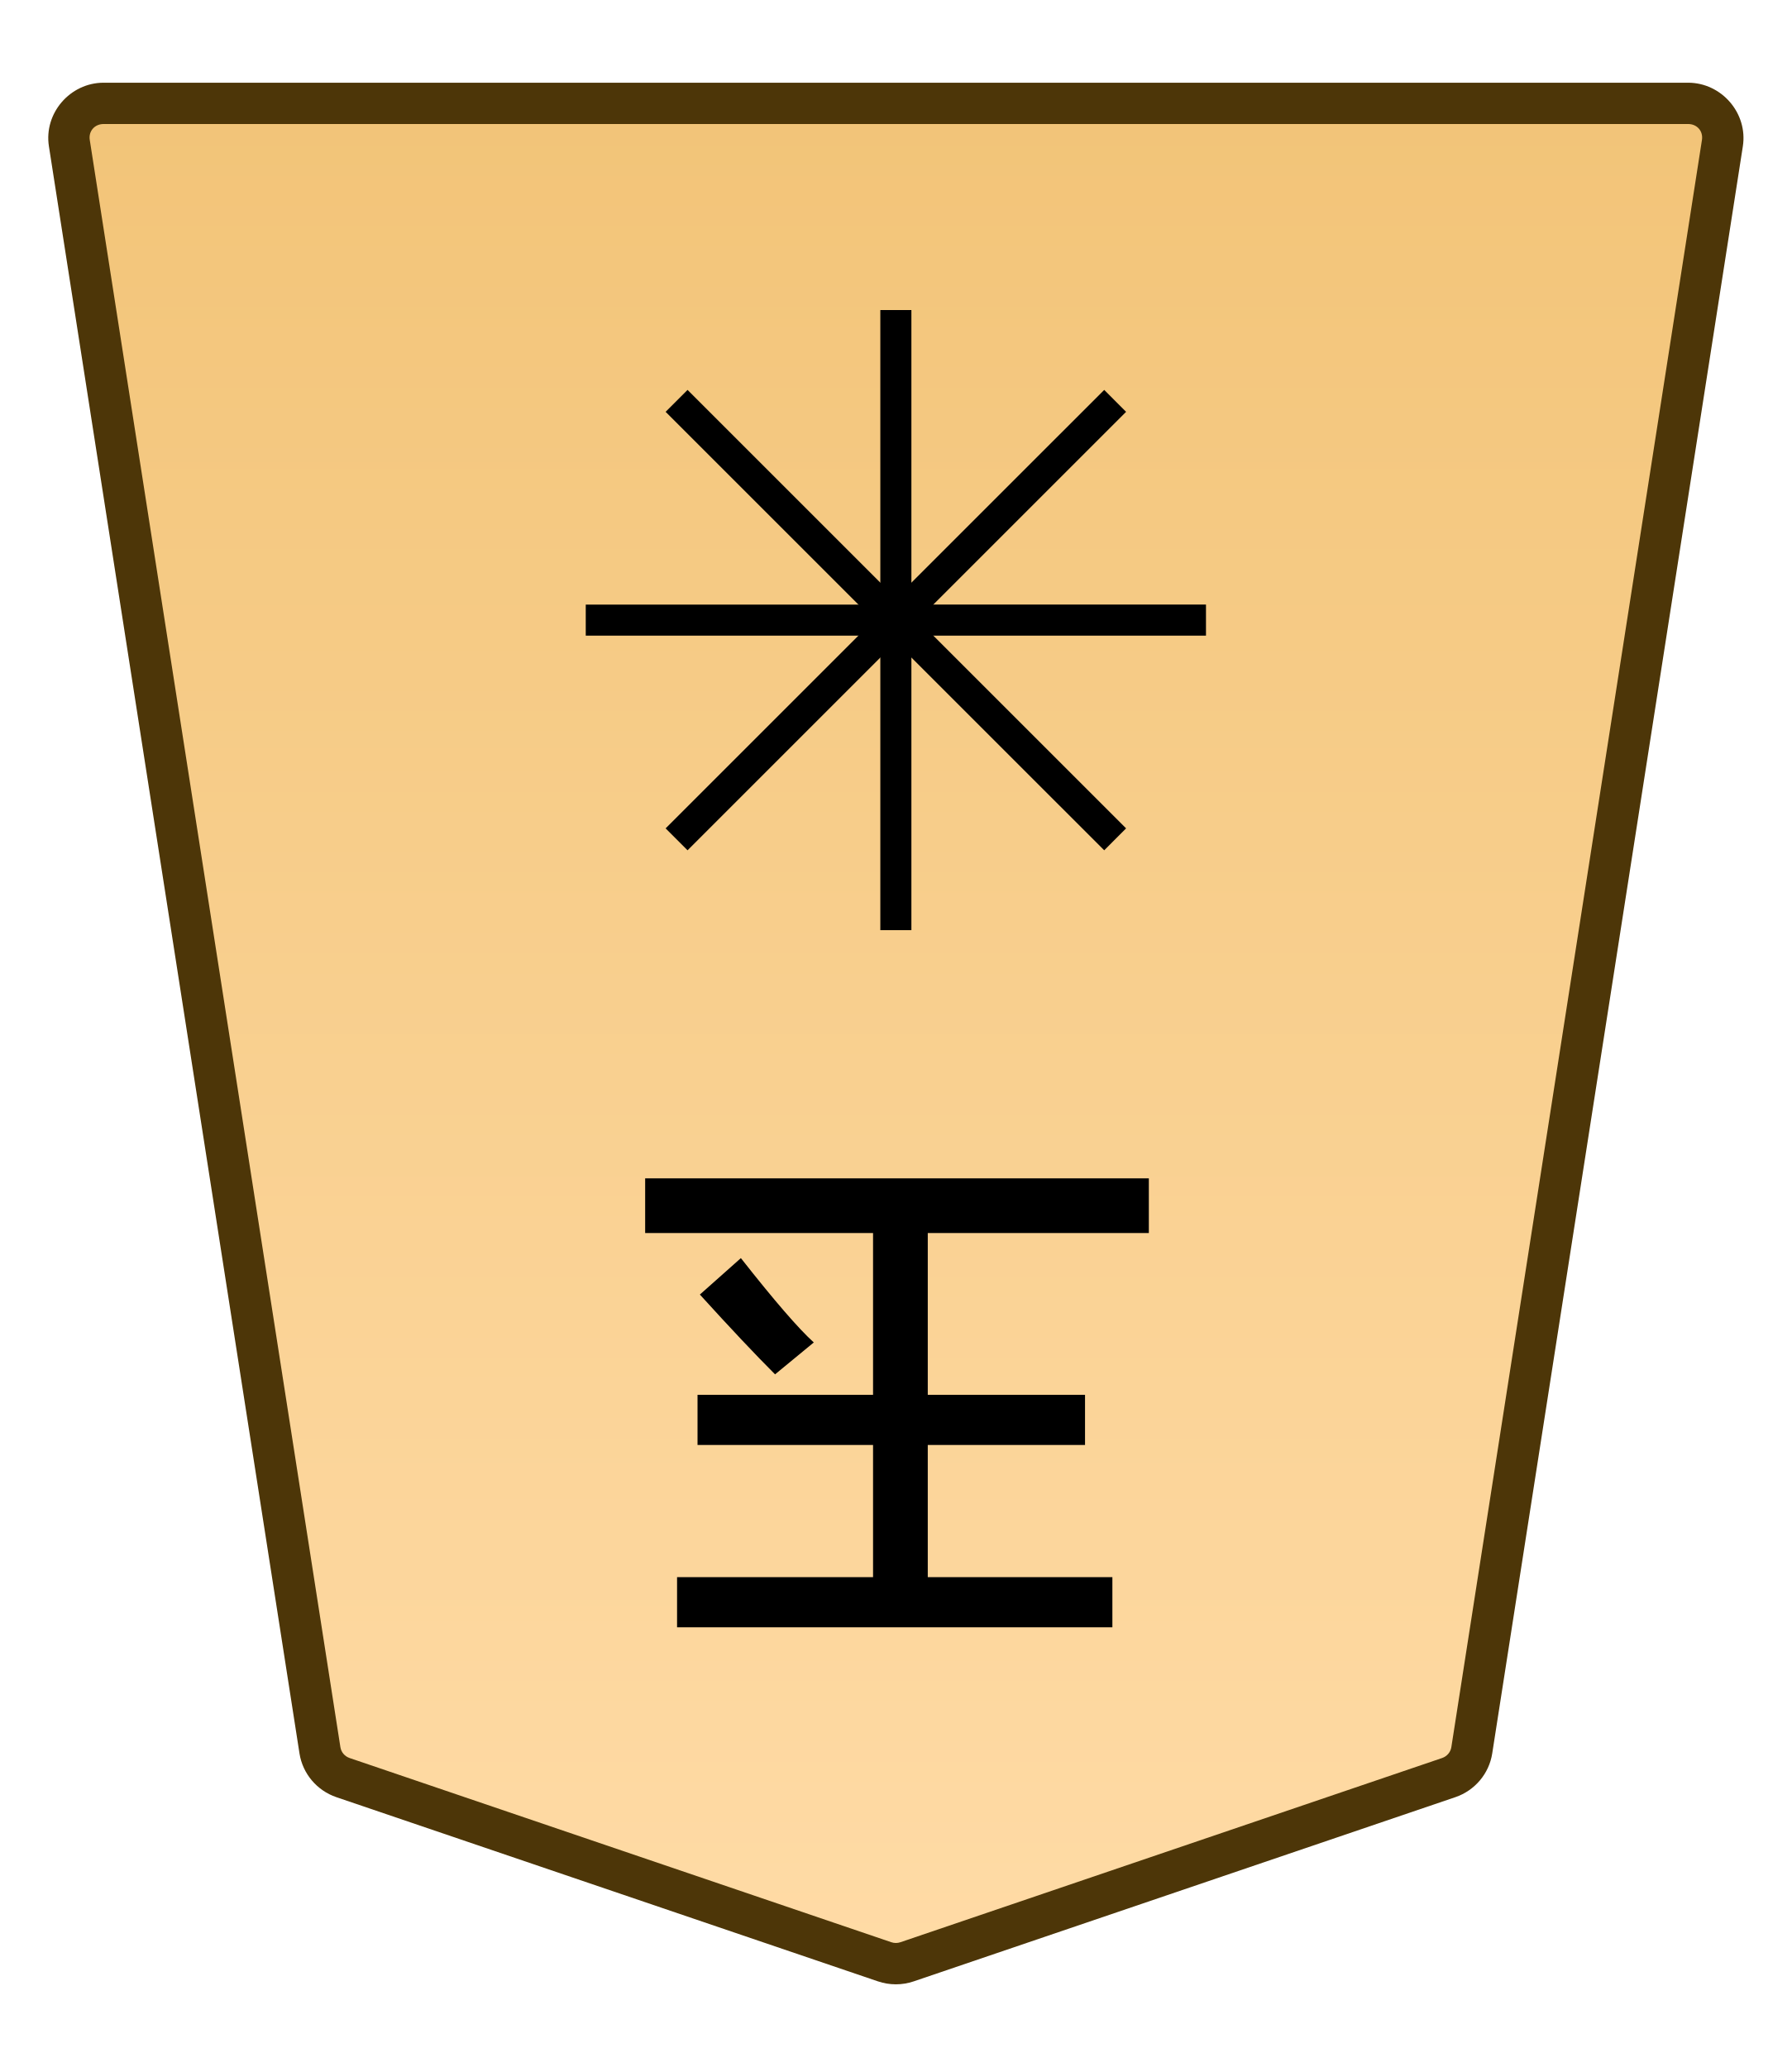
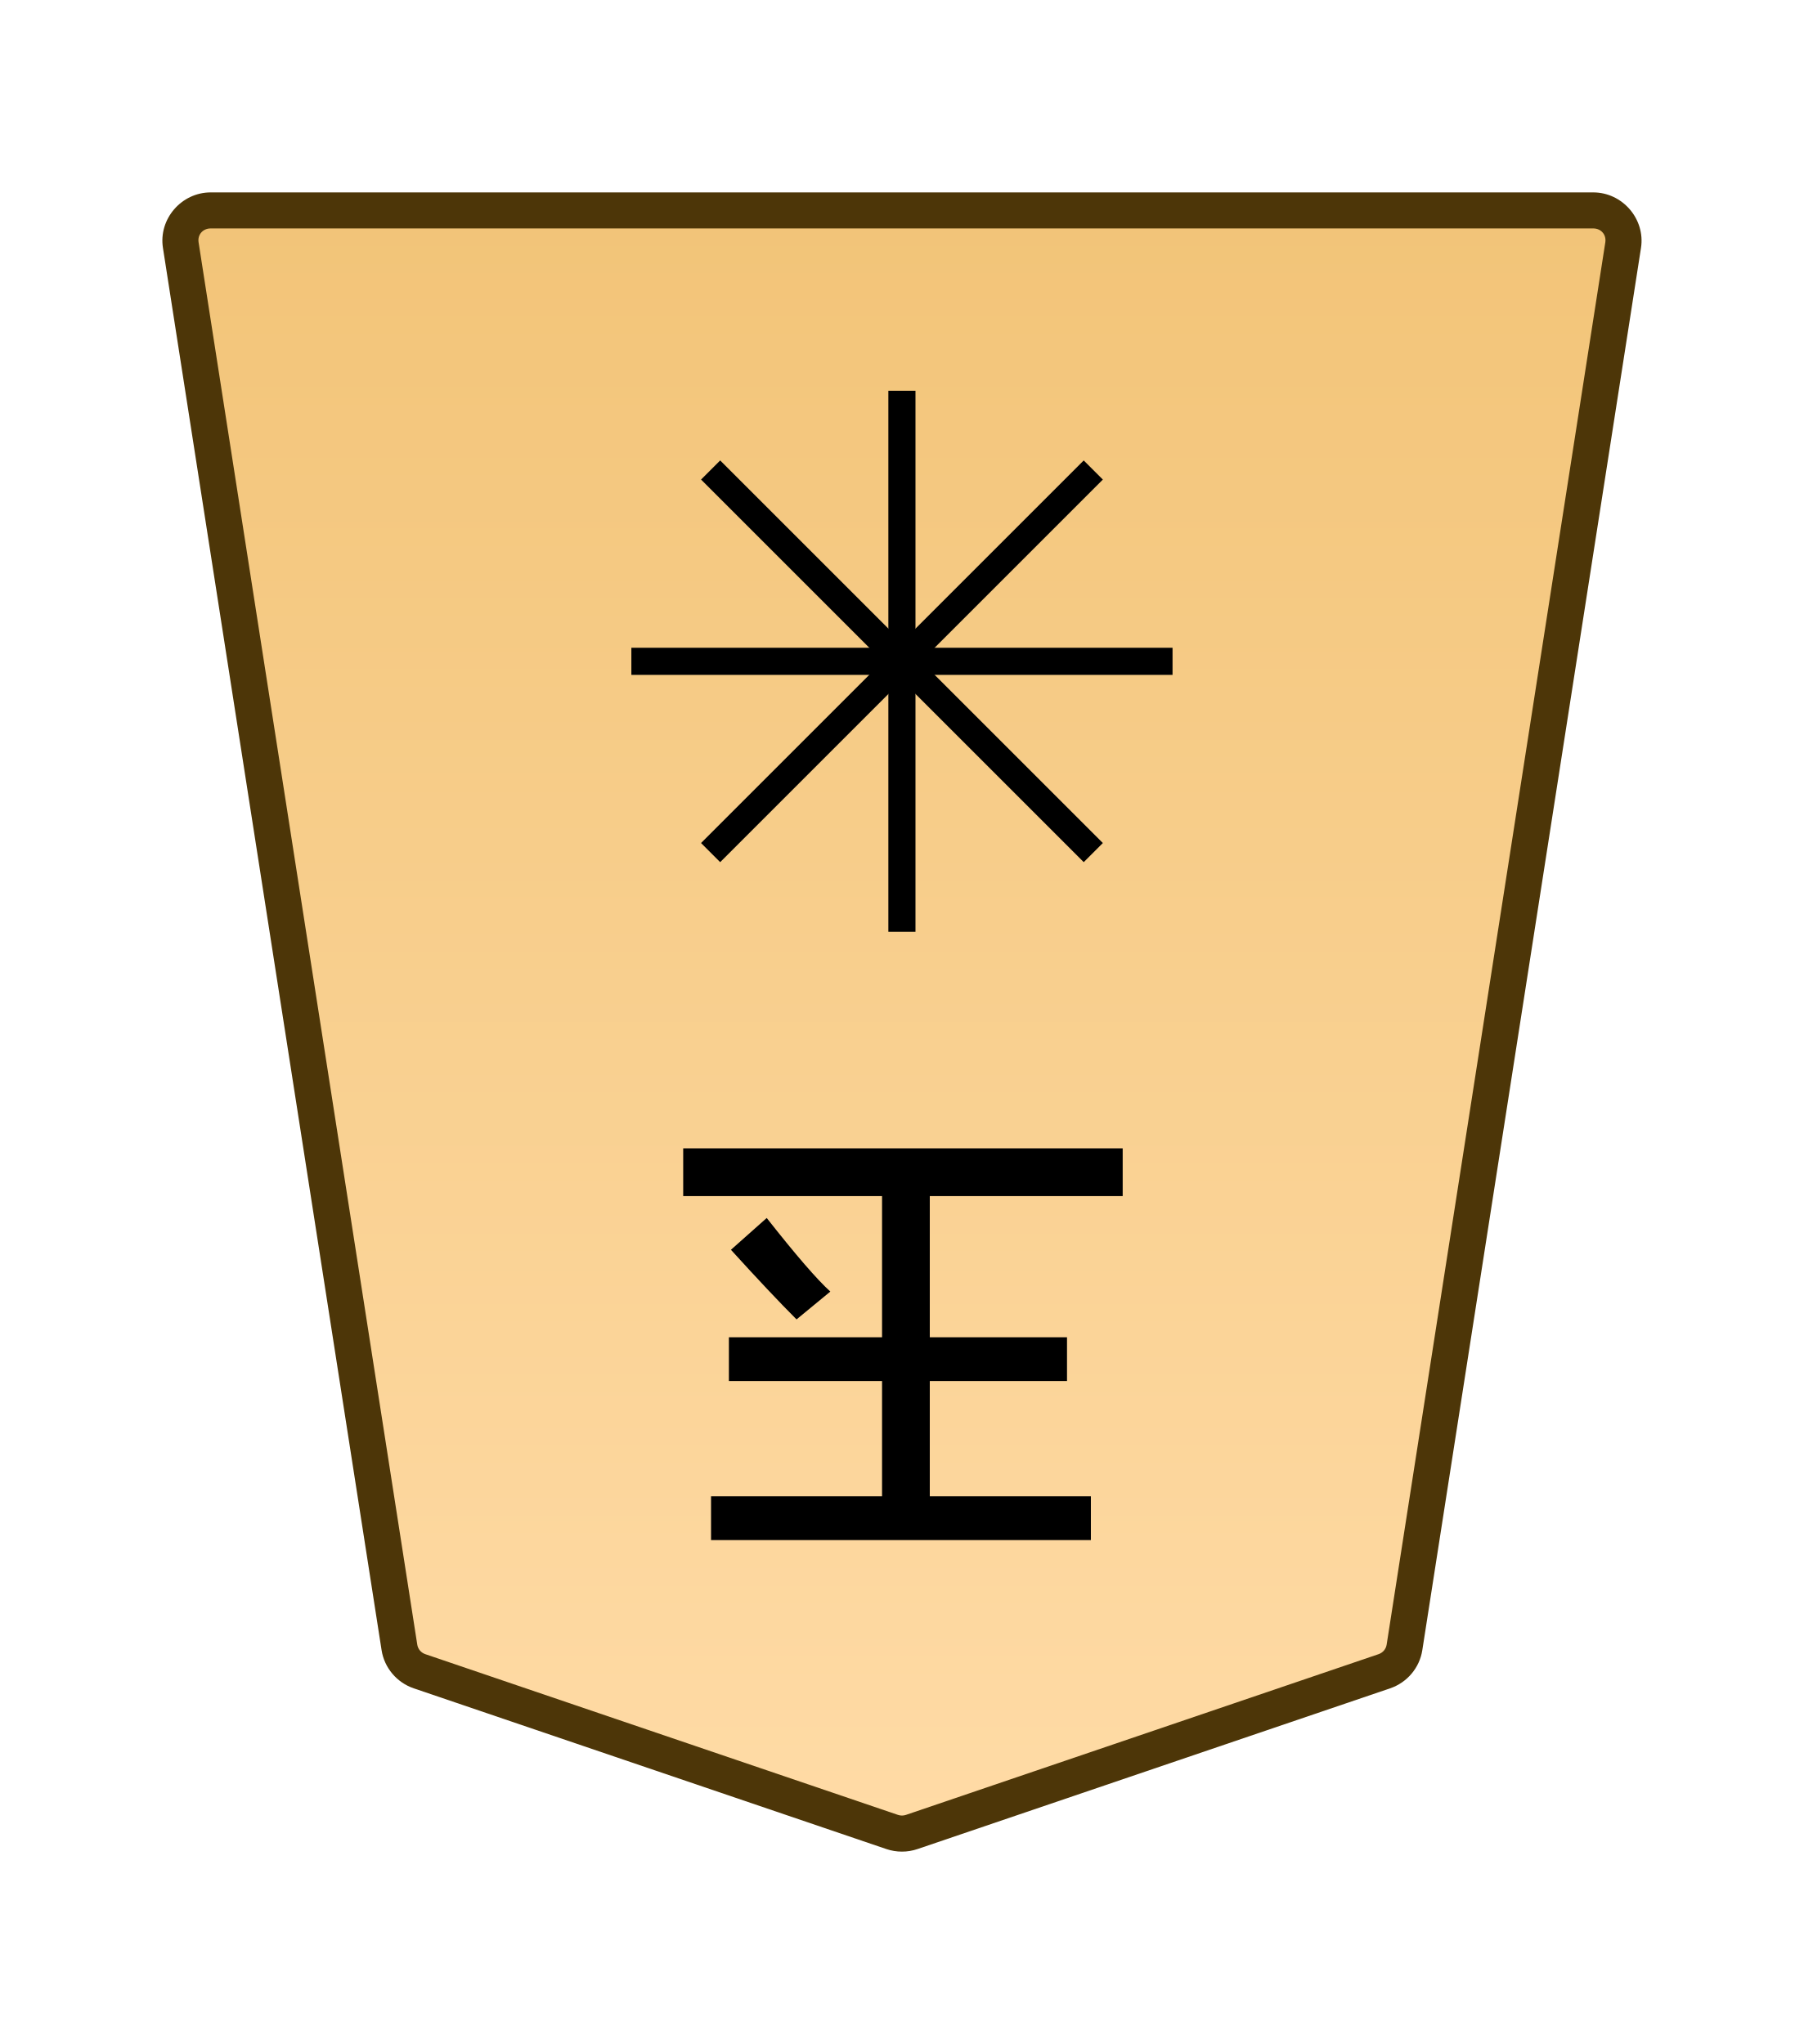
- <svg xmlns="http://www.w3.org/2000/svg" xmlns:xlink="http://www.w3.org/1999/xlink" width="26mm" height="30mm" viewBox="0 0 26 30" version="1.1" id="svg1">
+ <svg xmlns="http://www.w3.org/2000/svg" xmlns:xlink="http://www.w3.org/1999/xlink" width="30mm" height="34mm" viewBox="0 0 30 34" version="1.1" id="svg1">
  <defs id="defs1">
    <linearGradient id="linearGradient22">
      <stop style="stop-color:#ffdba6;stop-opacity:1;" offset="0" id="stop21" />
      <stop style="stop-color:#f2c478;stop-opacity:1;" offset="1" id="stop22" />
    </linearGradient>
-     <linearGradient xlink:href="#linearGradient22" id="linearGradient5322" gradientUnits="userSpaceOnUse" gradientTransform="translate(-5238.425,-212.6033)" x1="289.069" y1="220.195" x2="289.07" y2="143.722" />
    <clipPath clipPathUnits="userSpaceOnUse" id="clipPath1416">
      <path d="M 0,2834.646 H 2834.646 V 0 H 0 Z" transform="translate(-674.7107,-1561.322)" id="path1416" />
    </clipPath>
+     <linearGradient xlink:href="#linearGradient22" id="linearGradient52" gradientUnits="userSpaceOnUse" gradientTransform="translate(-2279.056,-212.6033)" x1="289.069" y1="220.195" x2="289.07" y2="143.722" />
  </defs>
  <g id="layer1" transform="translate(-1044)">
-     <g id="path73" clip-path="url(#clipPath1416)" transform="matrix(-0.3527778,0,0,0.3527778,1048.977,25.79967)">
-       <path style="color:#000000;fill:url(#linearGradient5322);stroke-miterlimit:10;-inkscape-stroke:none" d="m 0,0 -22.28,7.578 c -0.3,0.102 -0.625,0.102 -0.924,0 L -45.484,0 c -0.502,-0.171 -0.868,-0.604 -0.949,-1.125 l -10.308,-66.12 c -0.134,-0.86 0.535,-1.636 1.411,-1.636 h 32.588 32.588 c 0.875,0 1.545,0.776 1.41,1.636 L 0.948,-1.125 C 0.867,-0.604 0.502,-0.171 0,0" id="path87" />
+     <g id="path73" clip-path="url(#clipPath1416)" transform="matrix(-0.3527778,0,0,0.3527778,1050.977,27.79967)">
+       <path style="color:#000000;fill:url(#linearGradient52);stroke-miterlimit:10;-inkscape-stroke:none" d="m 0,0 -22.28,7.578 c -0.3,0.102 -0.625,0.102 -0.924,0 L -45.484,0 c -0.502,-0.171 -0.868,-0.604 -0.949,-1.125 l -10.308,-66.12 c -0.134,-0.86 0.535,-1.636 1.411,-1.636 h 32.588 32.588 c 0.875,0 1.545,0.776 1.41,1.636 L 0.948,-1.125 C 0.867,-0.604 0.502,-0.171 0,0" id="path87" />
      <path style="color:#000000;fill:#4d3608;stroke-miterlimit:10;-inkscape-stroke:none" d="m -55.33,-69.73 c -1.378,0 -2.464,1.255 -2.252,2.617 l 10.309,66.119 c 0.13,0.835 0.718,1.527 1.516,1.799 l 22.279,7.578 c 0.477,0.163 0.995,0.162 1.473,0 L 0.273,0.805 C 1.071,0.533 1.659,-0.161 1.789,-0.994 L 12.096,-67.113 c 0.214,-1.363 -0.872,-2.617 -2.25,-2.617 H -22.742 Z m 0,1.699 h 32.588 32.588 c 0.372,0 0.626,0.298 0.57,0.654 L 0.107,-1.256 c -0.032,0.208 -0.175,0.381 -0.381,0.451 l -22.281,7.578 c -0.123,0.042 -0.254,0.041 -0.375,0 l -22.279,-7.578 c -0.207,-0.07 -0.351,-0.244 -0.383,-0.451 L -55.9,-67.377 c -0.055,-0.357 0.197,-0.654 0.57,-0.654 z" id="path88" />
    </g>
-     <path style="fill:#000000 icc-color(sRGB-IEC61966-2, 0.1, 0, 0, 0);stroke-width:0.353" d="m -1054.156,-18.789 -0.595,0.529 q -0.728,-0.926 -1.058,-1.224 l 0.562,-0.463 q 0.43,0.43 1.091,1.158 z m -5.986,-4.101 v -0.728 h 6.317 v 0.728 h -2.844 v 1.918 h 2.547 v 0.728 h -2.547 v 2.348 h 3.307 v 0.794 h -7.309 v -0.794 h 3.208 v -2.348 h -2.282 v -0.728 h 2.282 v -1.918 z" id="text73" transform="scale(-1)" aria-label="玉" />
-     <path style="color:#000000;fill:#000000 icc-color(sRGB-IEC61966-2, 0.1, 0, 0, 0);stroke-miterlimit:10;-inkscape-stroke:none" d="M -0.639,0 V 25.512 H 0.639 V 0 Z" id="path74" transform="matrix(-0.3527778,0,0,0.3527778,1057,4.500028)" />
-     <path style="color:#000000;fill:#000000 icc-color(sRGB-IEC61966-2, 0.1, 0, 0, 0);stroke-miterlimit:10;-inkscape-stroke:none" d="M -25.512,-0.639 V 0.639 H 0 v -1.277 z" id="path75" transform="matrix(-0.3527778,0,0,0.3527778,1052.5,9.000034)" />
-     <path style="color:#000000;fill:#000000 icc-color(sRGB-IEC61966-2, 0.1, 0, 0, 0);stroke-miterlimit:10;-inkscape-stroke:none" d="M -0.451,-0.451 -18.49,17.588 -17.59,18.49 0.451,0.451 Z" id="path76" transform="matrix(-0.3527778,0,0,0.3527778,1053.818,5.81805)" />
-     <path style="color:#000000;fill:#000000 icc-color(sRGB-IEC61966-2, 0.1, 0, 0, 0);stroke-miterlimit:10;-inkscape-stroke:none" d="m -17.59,-18.49 -0.9,0.902 18.039,18.039 0.902,-0.902 z" id="path77" transform="matrix(-0.3527778,0,0,0.3527778,1053.818,12.18199)" />
+     <path style="fill:#000000 icc-color(sRGB-IEC61966-2, 0.1, 0, 0, 0);stroke-width:0.353" d="m 1056.156,20.789 0.595,-0.529 q 0.728,0.926 1.058,1.224 l -0.562,0.463 q -0.43,-0.43 -1.091,-1.158 z m 5.986,4.101 v 0.728 h -6.317 v -0.728 h 2.844 v -1.918 h -2.547 v -0.728 h 2.547 v -2.348 h -3.307 v -0.794 h 7.309 v 0.794 h -3.208 v 2.348 h 2.282 v 0.728 h -2.282 v 1.918 z" id="text73" aria-label="玉" />
+     <path style="color:#000000;fill:#000000 icc-color(sRGB-IEC61966-2, 0.1, 0, 0, 0);stroke-width:0.353;stroke-miterlimit:10;-inkscape-stroke:none" d="m 1059.225,6.5 v 9 h -0.451 V 6.5 Z" id="path74" />
+     <path style="color:#000000;fill:#000000 icc-color(sRGB-IEC61966-2, 0.1, 0, 0, 0);stroke-width:0.353;stroke-miterlimit:10;-inkscape-stroke:none" d="m 1063.5,10.775 v 0.451 h -9 v -0.451 z" id="path75" />
+     <path style="color:#000000;fill:#000000 icc-color(sRGB-IEC61966-2, 0.1, 0, 0, 0);stroke-width:0.353;stroke-miterlimit:10;-inkscape-stroke:none" d="m 1055.977,7.659 6.364,6.364 -0.318,0.318 -6.364,-6.364 z" id="path76" />
+     <path style="color:#000000;fill:#000000 icc-color(sRGB-IEC61966-2, 0.1, 0, 0, 0);stroke-width:0.353;stroke-miterlimit:10;-inkscape-stroke:none" d="m 1062.023,7.659 0.318,0.318 -6.364,6.364 -0.318,-0.318 z" id="path77" />
  </g>
</svg>
